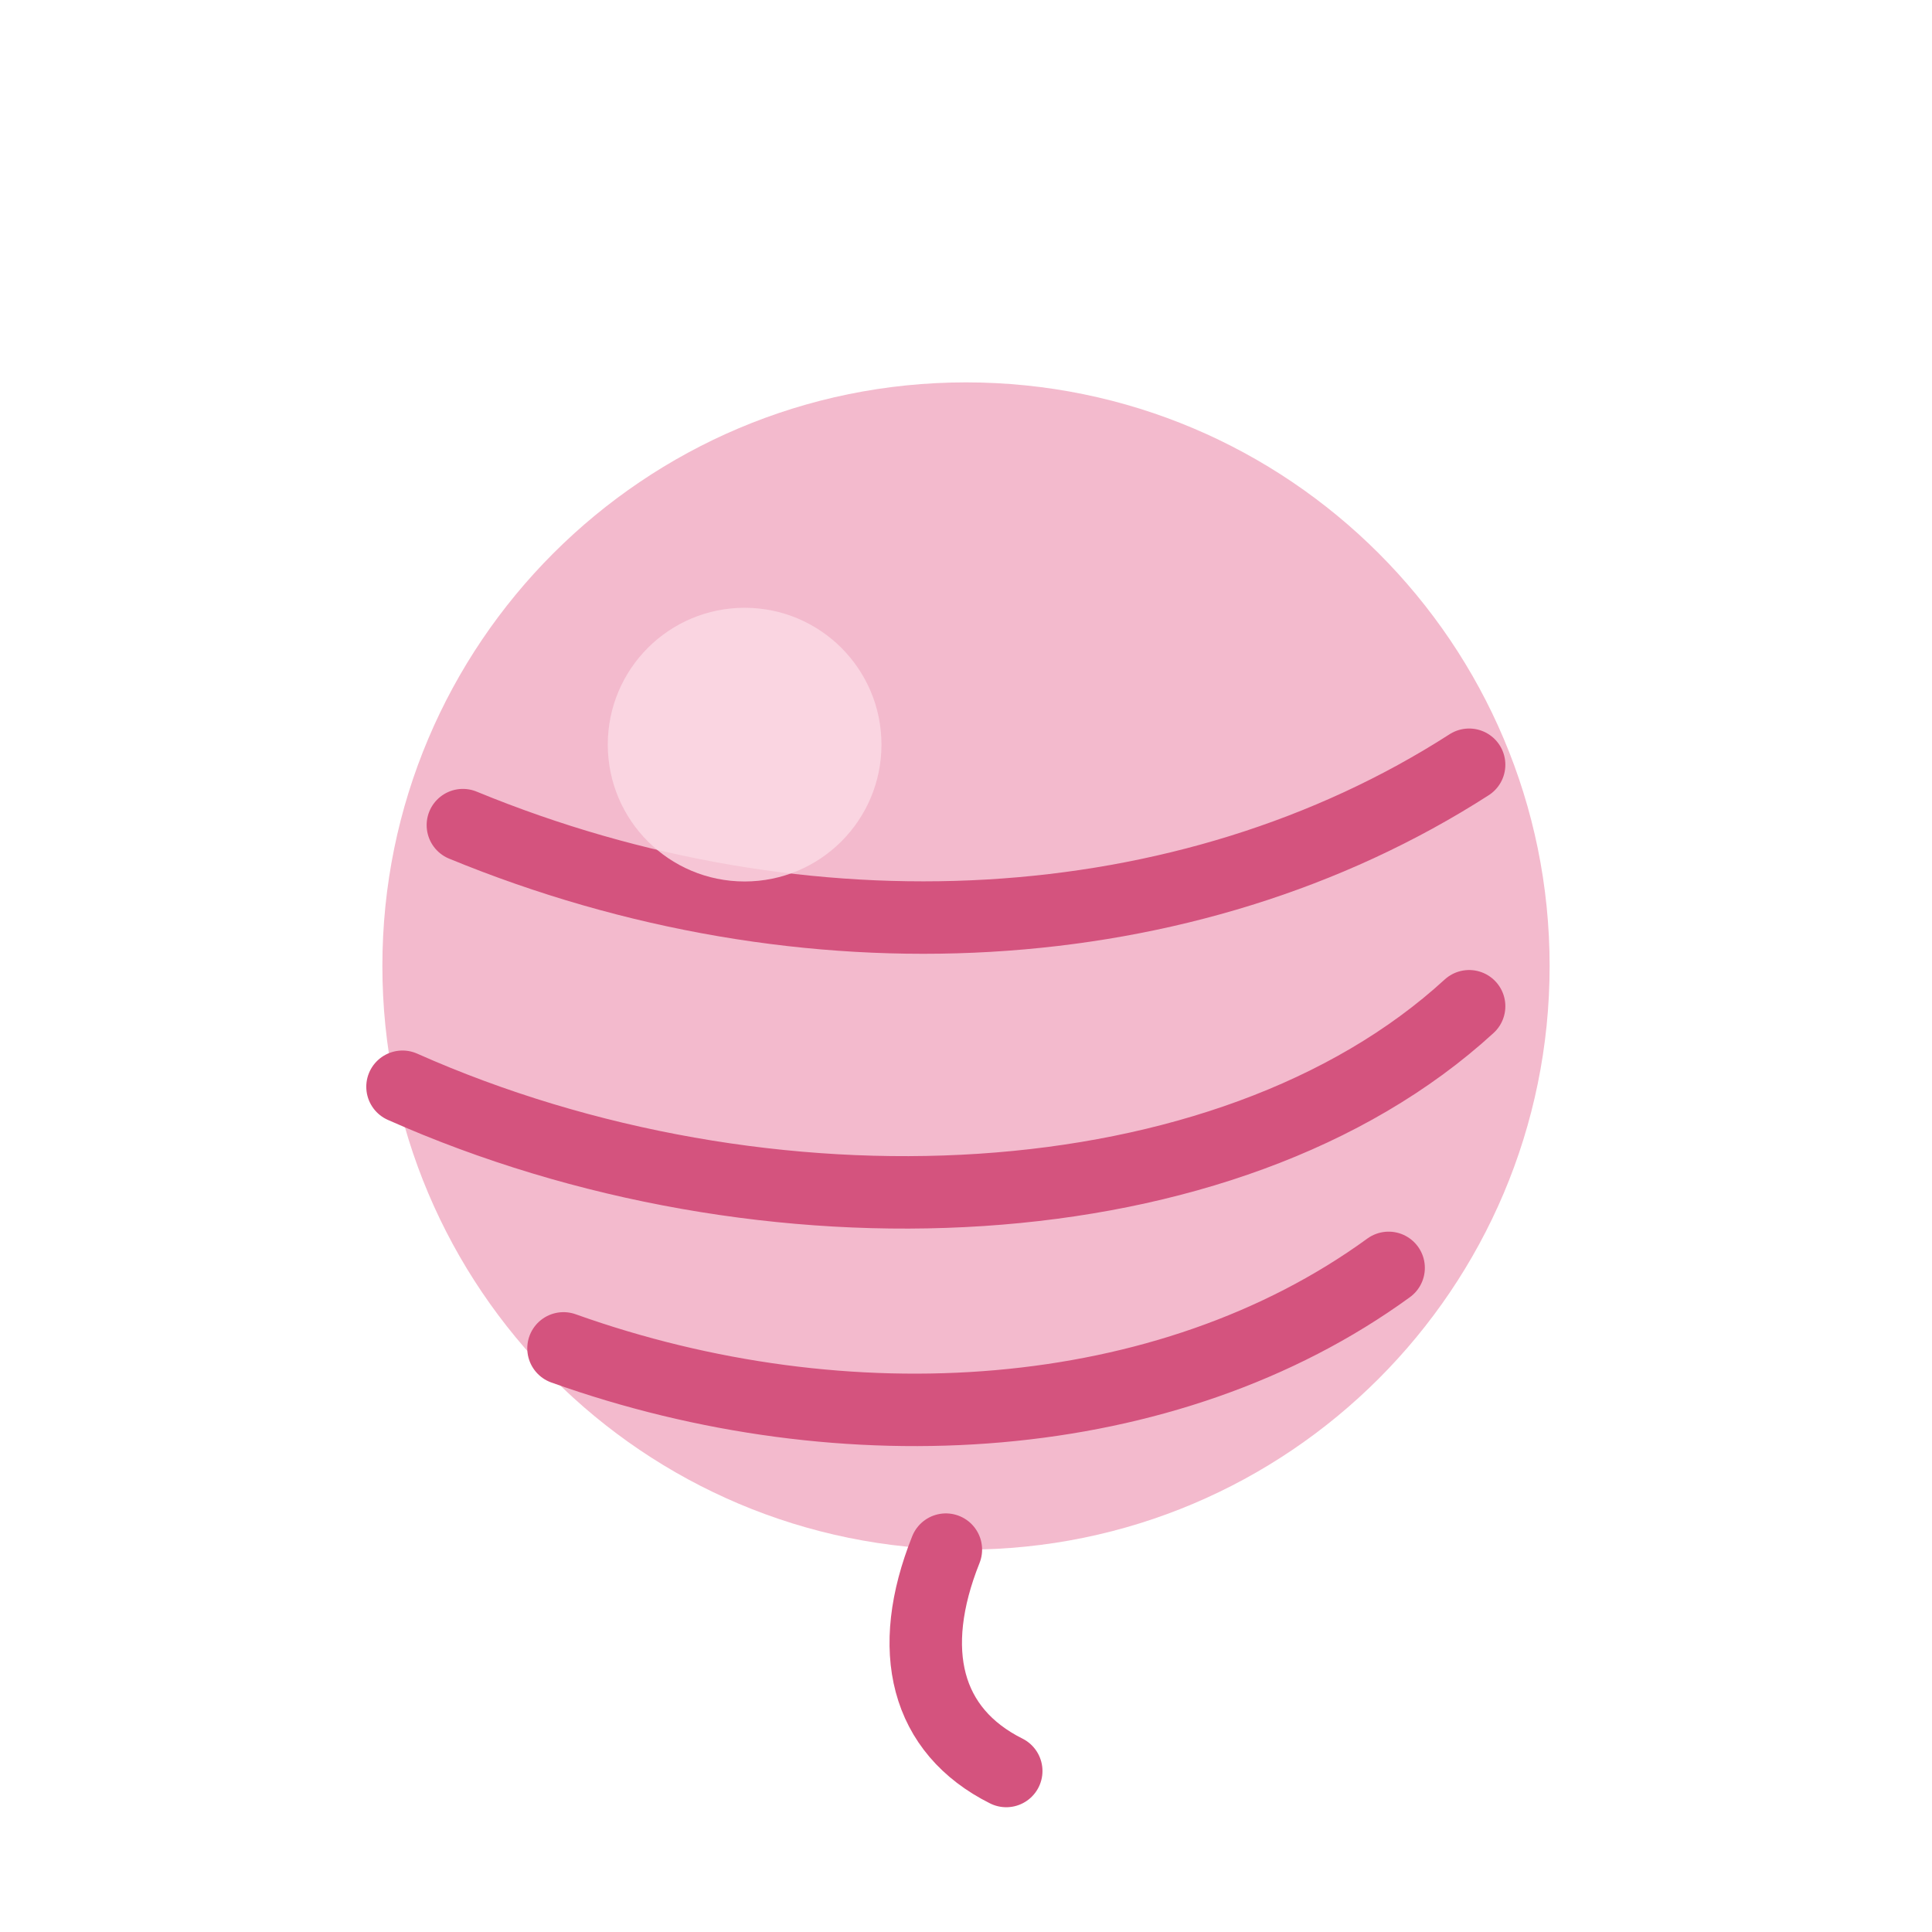
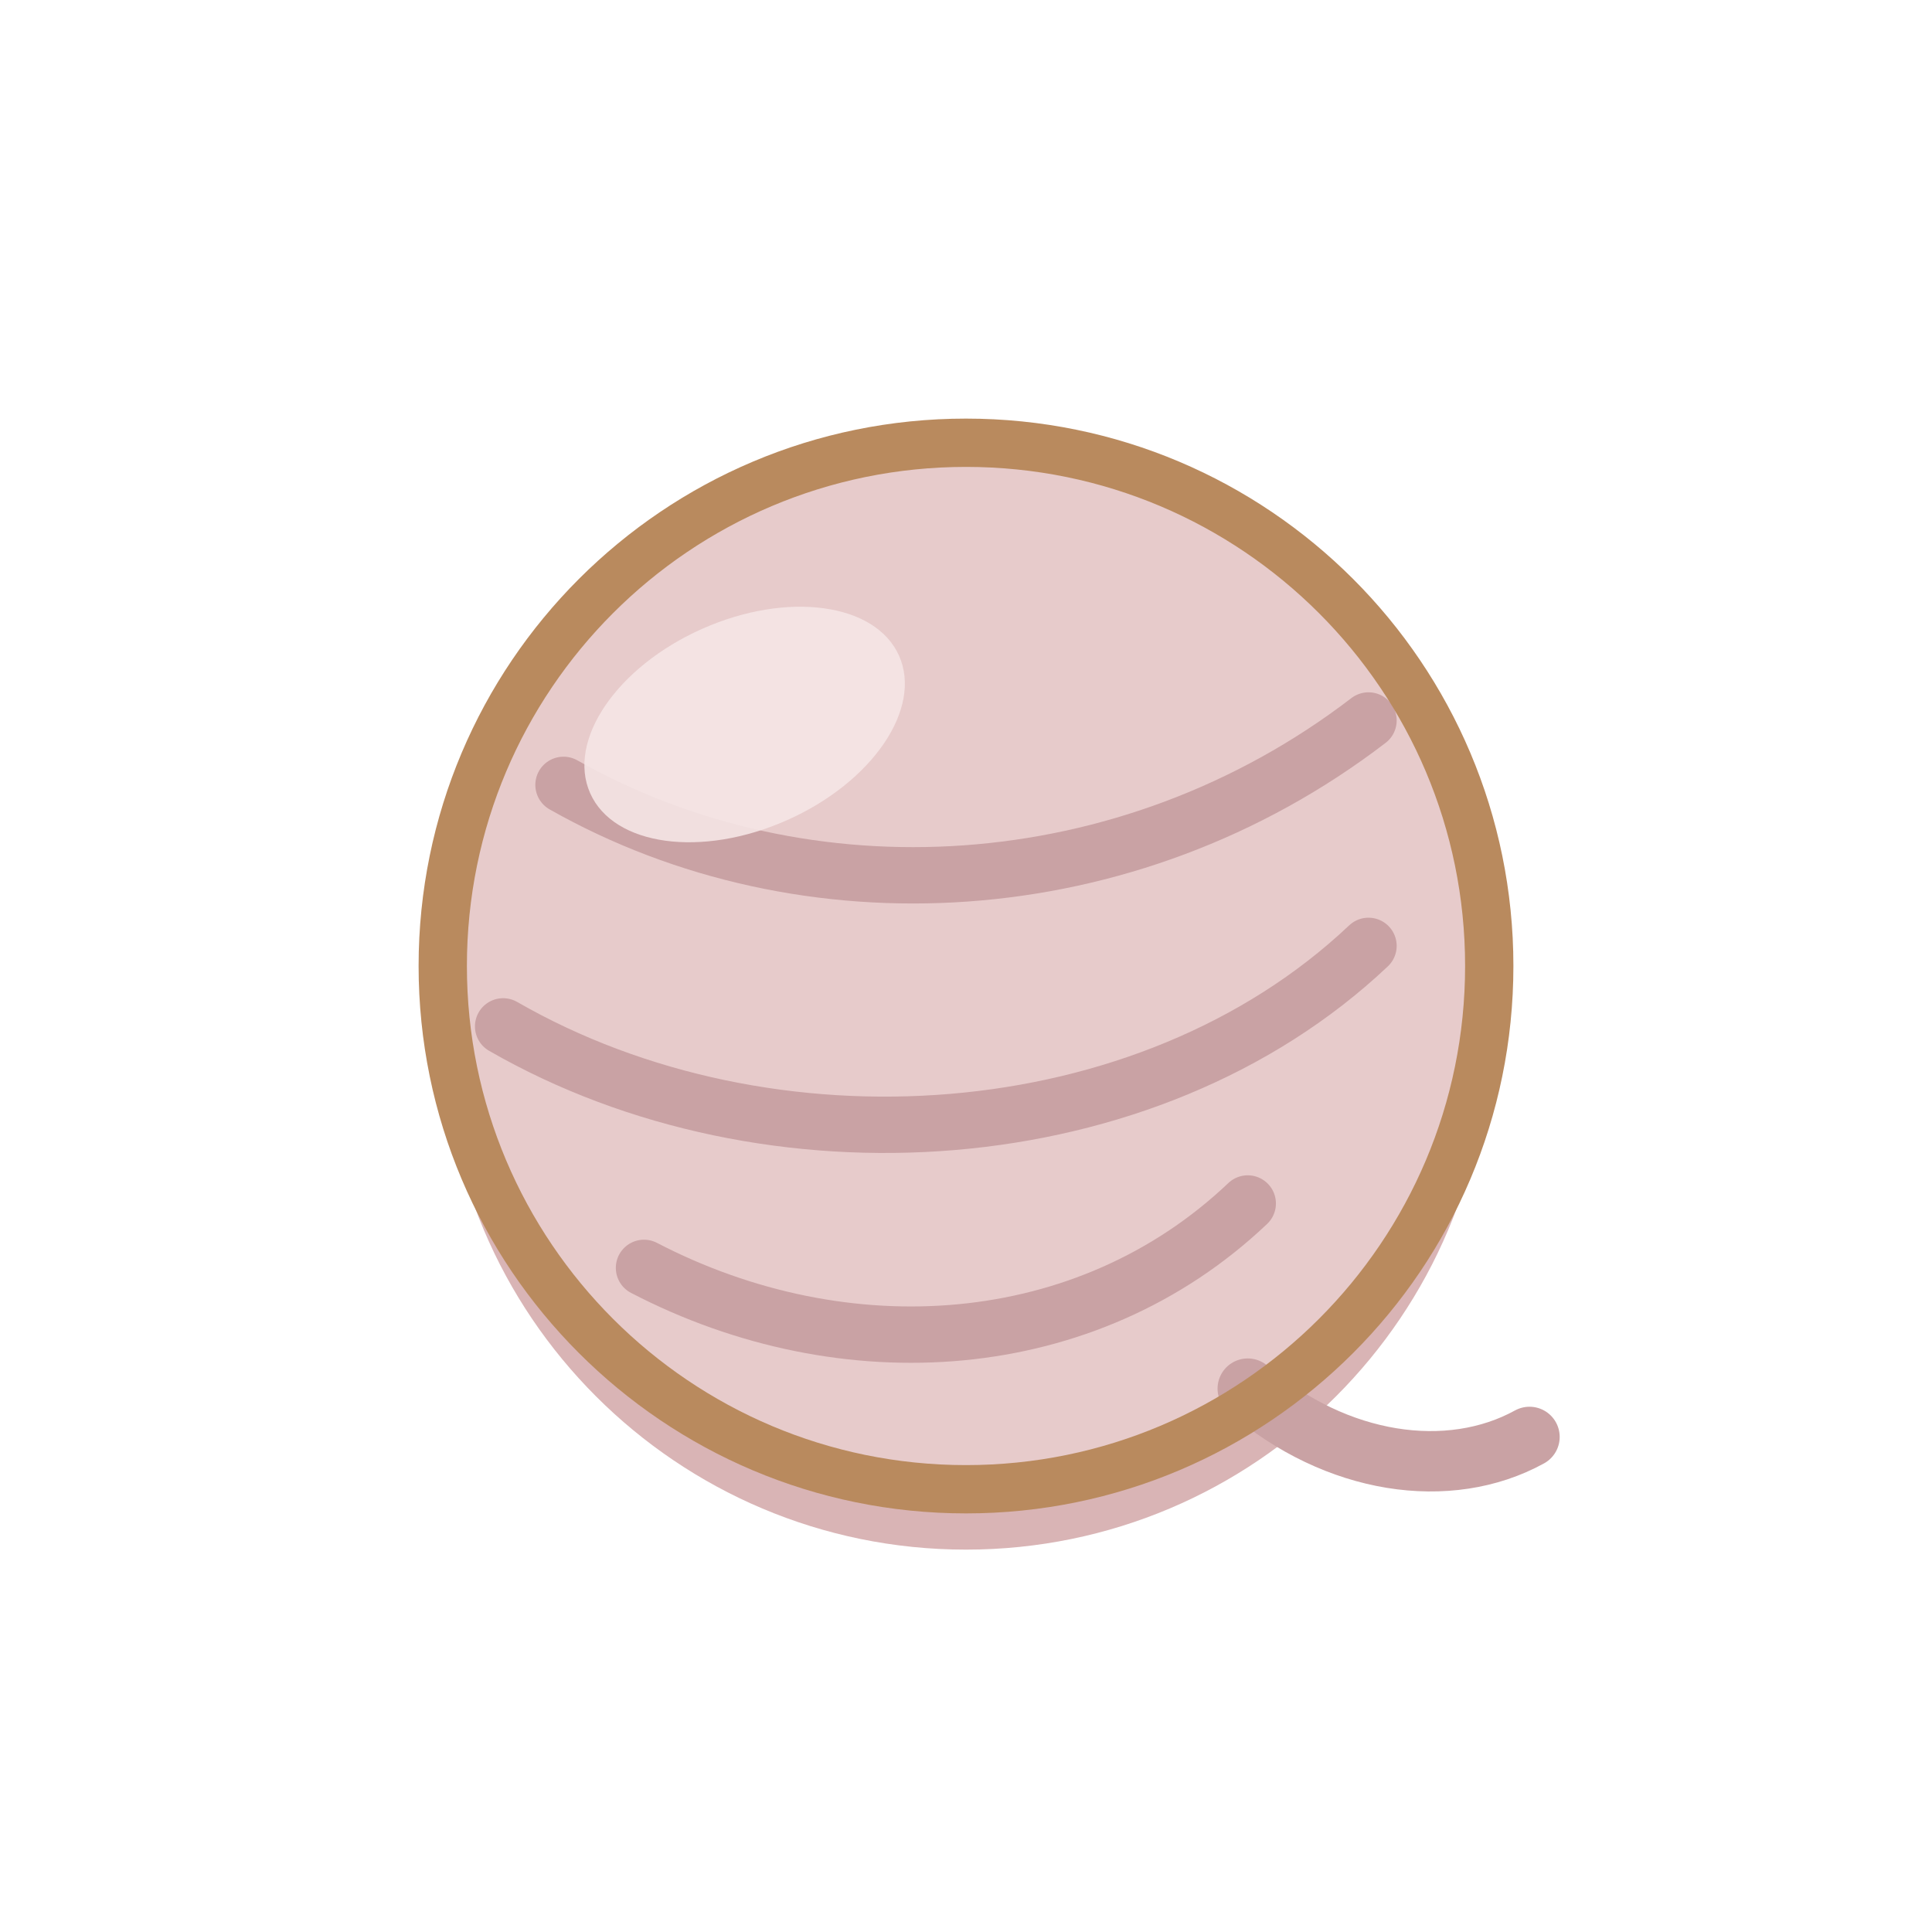
<svg xmlns="http://www.w3.org/2000/svg" viewBox="0 0 48 48" width="48" height="48" fill="none">
-   <circle cx="24" cy="24" r="14.5" fill="#F3BACD" />
-   <path d="M11.5 20.5c8.5 3.5 18 3 25-1.5M10 27c9 4 20.5 3.5 26.5-2M14 33.5c7 2.5 15 2 20.5-2" stroke="#D4537E" stroke-width="1.8" stroke-linecap="round" />
-   <circle cx="18.5" cy="18.5" r="3.4" fill="#FBD9E4" opacity=".85" />
-   <path d="M23.5 38.5c-1 2.5-.5 4.5 1.5 5.5" stroke="#D4537E" stroke-width="1.8" stroke-linecap="round" />
+   <circle cx="24" cy="25.5" r="13" fill="#D9B4B5" />
+   <circle cx="24" cy="24" r="13" fill="#E7CBCB" />
+   <path d="M14 19.5c6 3.4 14 3 20-1.6M12.5 25.5c6.6 3.8 16 3.2 21.5-2M16 31.5c5 2.6 11 2.2 15-1.6" stroke="#C9A2A4" stroke-width="1.4" stroke-linecap="round" />
+   <path d="M31 34.5c2.2 1.9 5 2.3 7 1.2" stroke="#C9A2A4" stroke-width="1.5" stroke-linecap="round" />
+   <ellipse cx="18.5" cy="18" rx="4.2" ry="2.6" transform="rotate(-24 18.5 18)" fill="#F5E6E6" opacity=".9" />
+   <circle cx="24" cy="24" r="13" stroke="#B98A5E" stroke-width="1.2" />
</svg>
